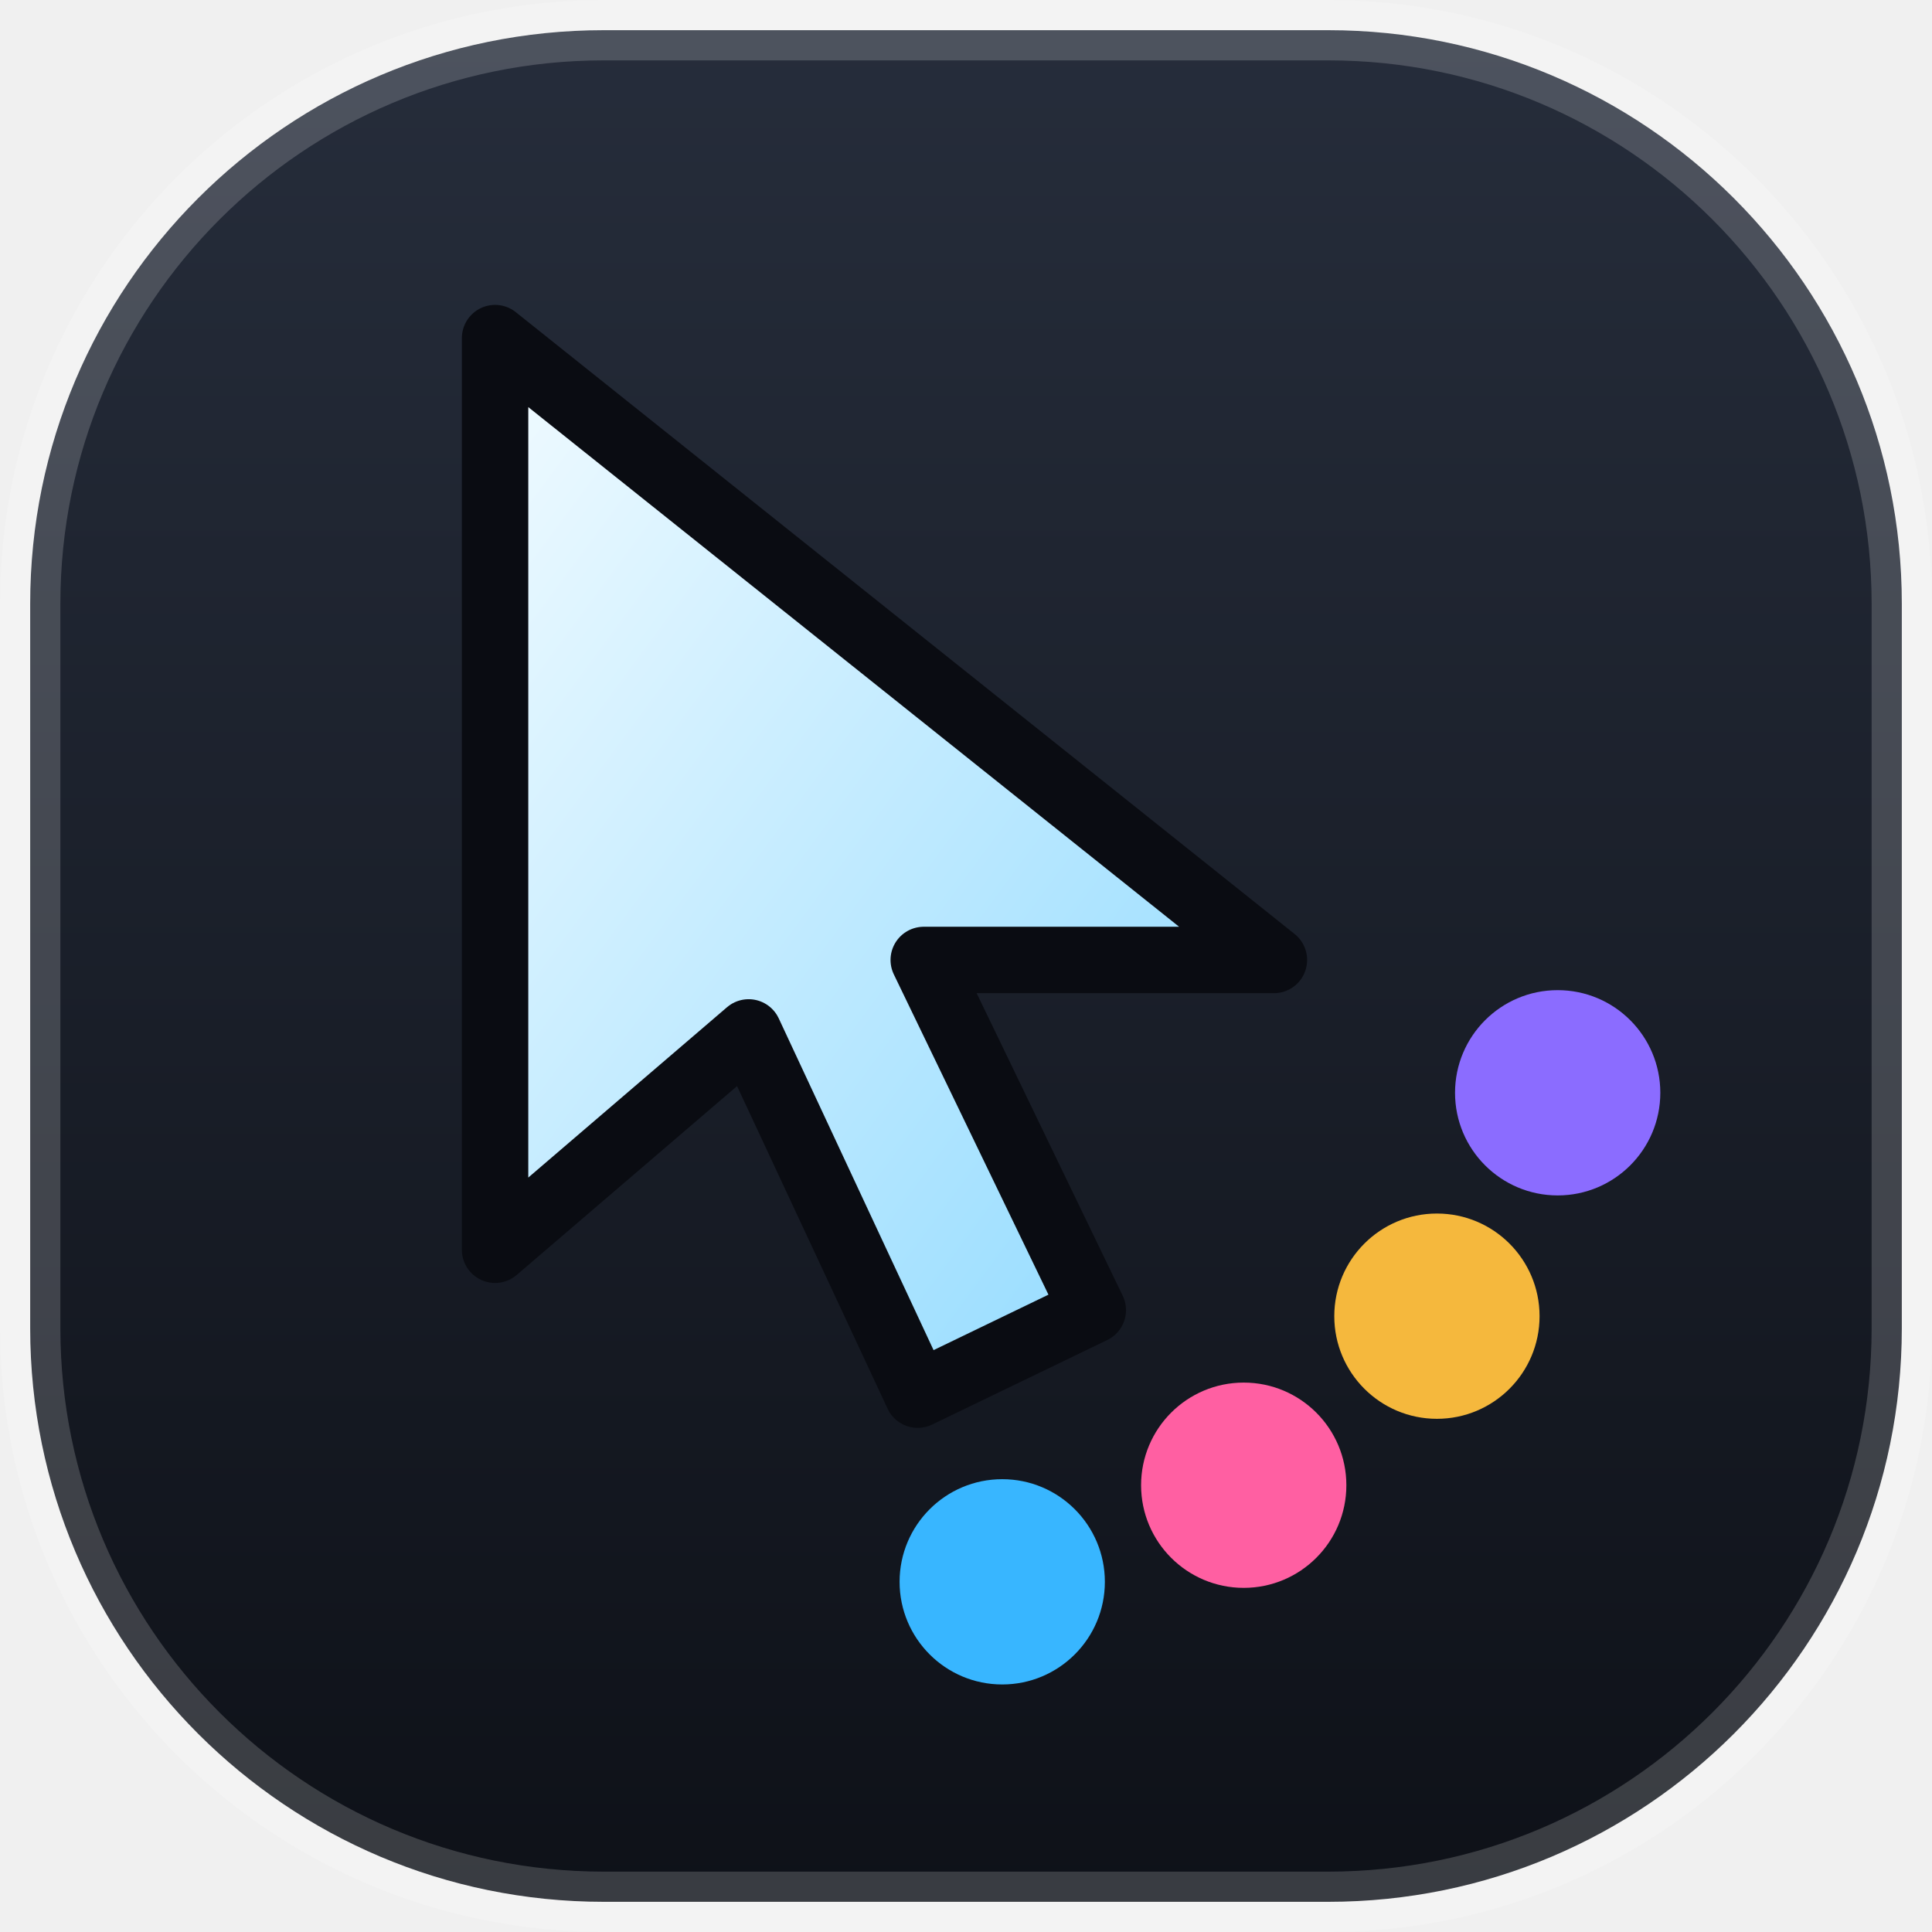
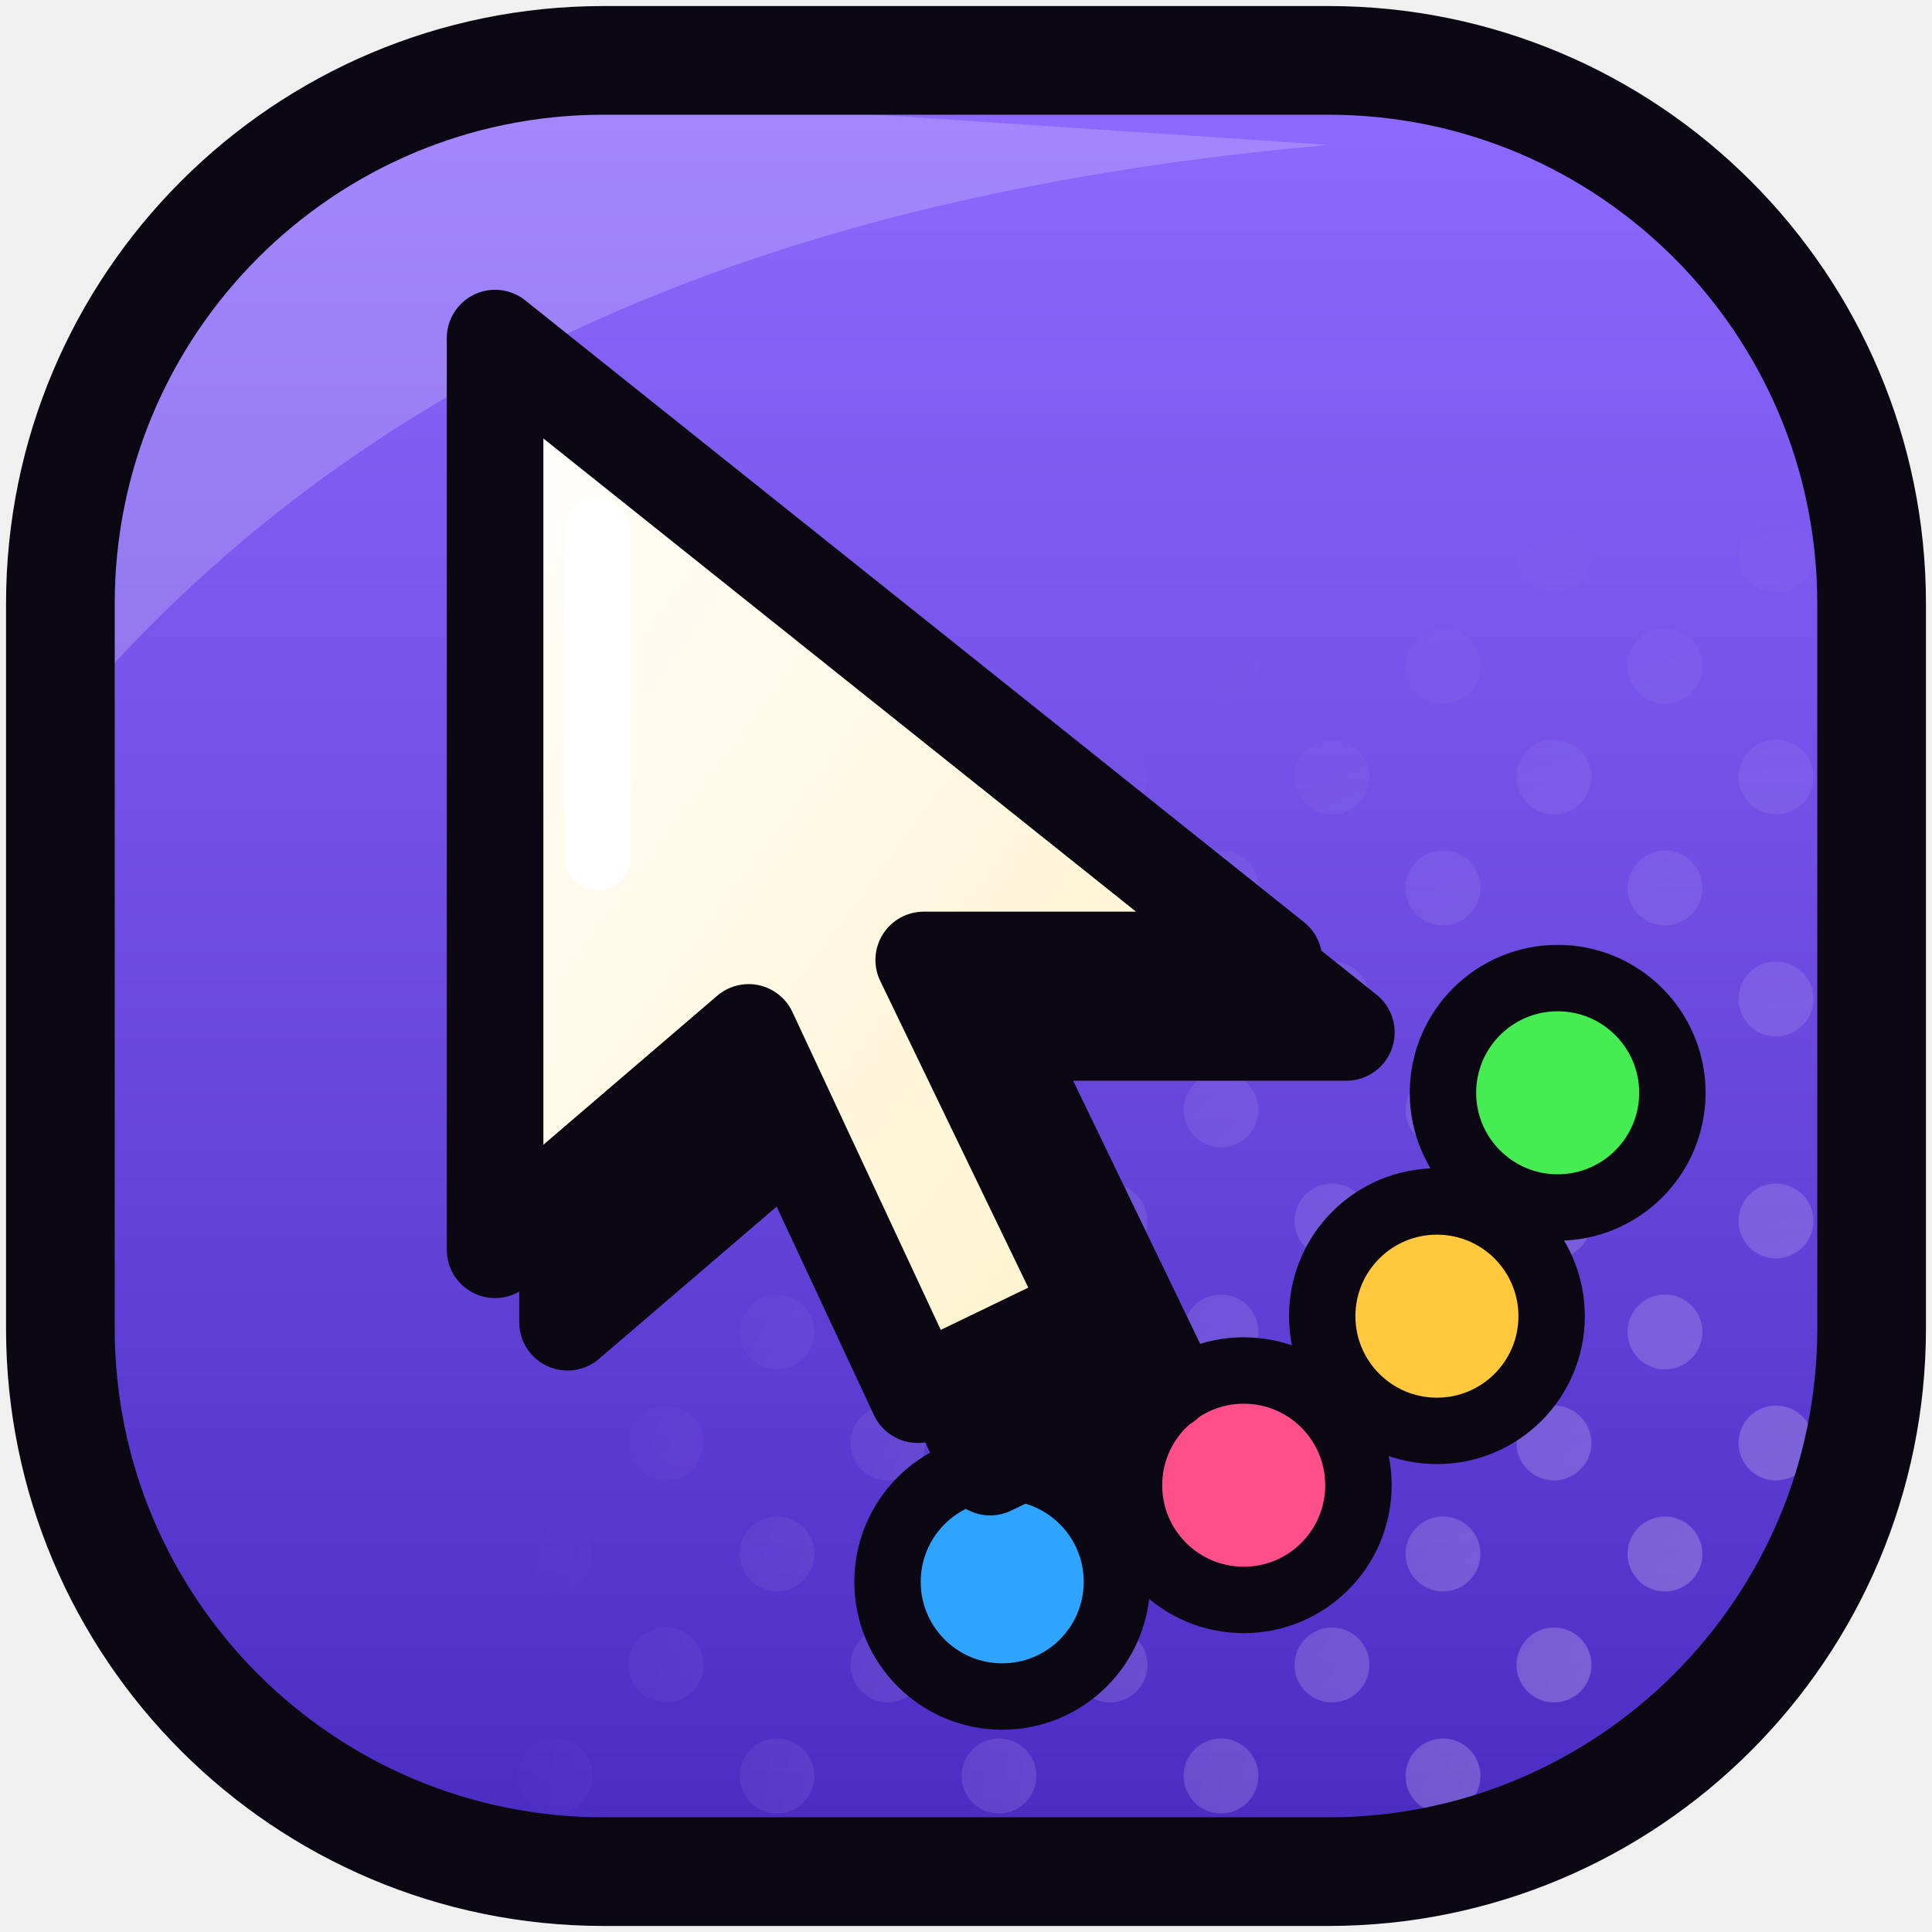
<svg xmlns="http://www.w3.org/2000/svg" viewBox="0 0 32 32">
  <defs>
    <linearGradient id="tile" x1="0" y1="0" x2="0" y2="1">
-       <stop offset="0" stop-color="#262d3b" />
-       <stop offset="1" stop-color="#0e1118" />
+       <stop offset="0" stop-color="#8f6bff" />
+       <stop offset="1" stop-color="#4a2bc2" />
    </linearGradient>
-     <linearGradient id="ice" x1="0" y1="0" x2="1" y2="1">
-       <stop offset="0" stop-color="#f2fbff" />
-       <stop offset="1" stop-color="#8ad8ff" />
+     <linearGradient id="cur" x1="0" y1="0" x2="1" y2="1">
+       <stop offset="0" stop-color="#ffffff" />
+       <stop offset="1" stop-color="#fff0c4" />
    </linearGradient>
+     <pattern id="dots" width="2.6" height="2.6" patternUnits="userSpaceOnUse" patternTransform="rotate(45)">
+       <circle cx="1.3" cy="1.3" r="0.62" fill="#ffffff" />
+     </pattern>
+     <radialGradient id="fade" cx="1" cy="1" r="0.75">
+       <stop offset="0" stop-color="#ffffff" stop-opacity="0.32" />
+       <stop offset="1" stop-color="#ffffff" stop-opacity="0" />
+     </radialGradient>
+     <mask id="corner">
+       <rect width="32" height="32" fill="url(#fade)" />
+     </mask>
+     <clipPath id="clip">
+       <rect x="1" y="1" width="30" height="30" rx="9" />
+     </clipPath>
  </defs>
-   <rect x="0.5" y="0.5" width="31" height="31" rx="9.5" fill="url(#tile)" stroke="#ffffff" stroke-opacity="0.18" />
-   <circle cx="16.6" cy="26.2" r="1.7" fill="#38b6ff" />
-   <circle cx="20.6" cy="24.6" r="1.7" fill="#ff5fa2" />
-   <circle cx="23.8" cy="21.8" r="1.7" fill="#f5b83d" />
-   <circle cx="25.8" cy="18.1" r="1.7" fill="#8b6cff" />
-   <path d="M8.2 5.6v15.1l4.2-3.6 2.8 6 2.9-1.4-2.8-5.8h5.8z" fill="url(#ice)" stroke="#0a0c12" stroke-width="1.1" stroke-linejoin="round" />
+   <rect x="1" y="1" width="30" height="30" rx="9" fill="url(#tile)" />
+   <g clip-path="url(#clip)">
+     <rect width="32" height="32" fill="url(#dots)" mask="url(#corner)" />
+     <path d="M1 12C6 6 13 3.2 22 2.4L1 1z" fill="#ffffff" opacity="0.2" />
+   </g>
+   <rect x="1" y="1" width="30" height="30" rx="9" fill="none" stroke="#0b0814" stroke-width="1.8" />
+   <g stroke="#0b0814" stroke-width="1.1">
+     <circle cx="16.6" cy="26.2" r="1.9" fill="#2fa4ff" />
+     <circle cx="20.6" cy="24.6" r="1.9" fill="#ff4f8b" />
+     <circle cx="23.8" cy="21.8" r="1.9" fill="#ffc83d" />
+     <circle cx="25.8" cy="18.1" r="1.9" fill="#45ed53" />
+   </g>
+   <path d="M9.4 6.8v15.1l4.2-3.6 2.8 6 2.9-1.4-2.8-5.8h5.8z" fill="#0b0814" stroke="#0b0814" stroke-width="1.6" stroke-linejoin="round" />
+   <path d="M8.2 5.6v15.1l4.2-3.6 2.8 6 2.9-1.4-2.8-5.8h5.8z" fill="url(#cur)" stroke="#0b0814" stroke-width="1.6" stroke-linejoin="round" />
+   <path d="M9.9 8.8v5.4" fill="none" stroke="#ffffff" stroke-width="1.1" stroke-linecap="round" />
</svg>
